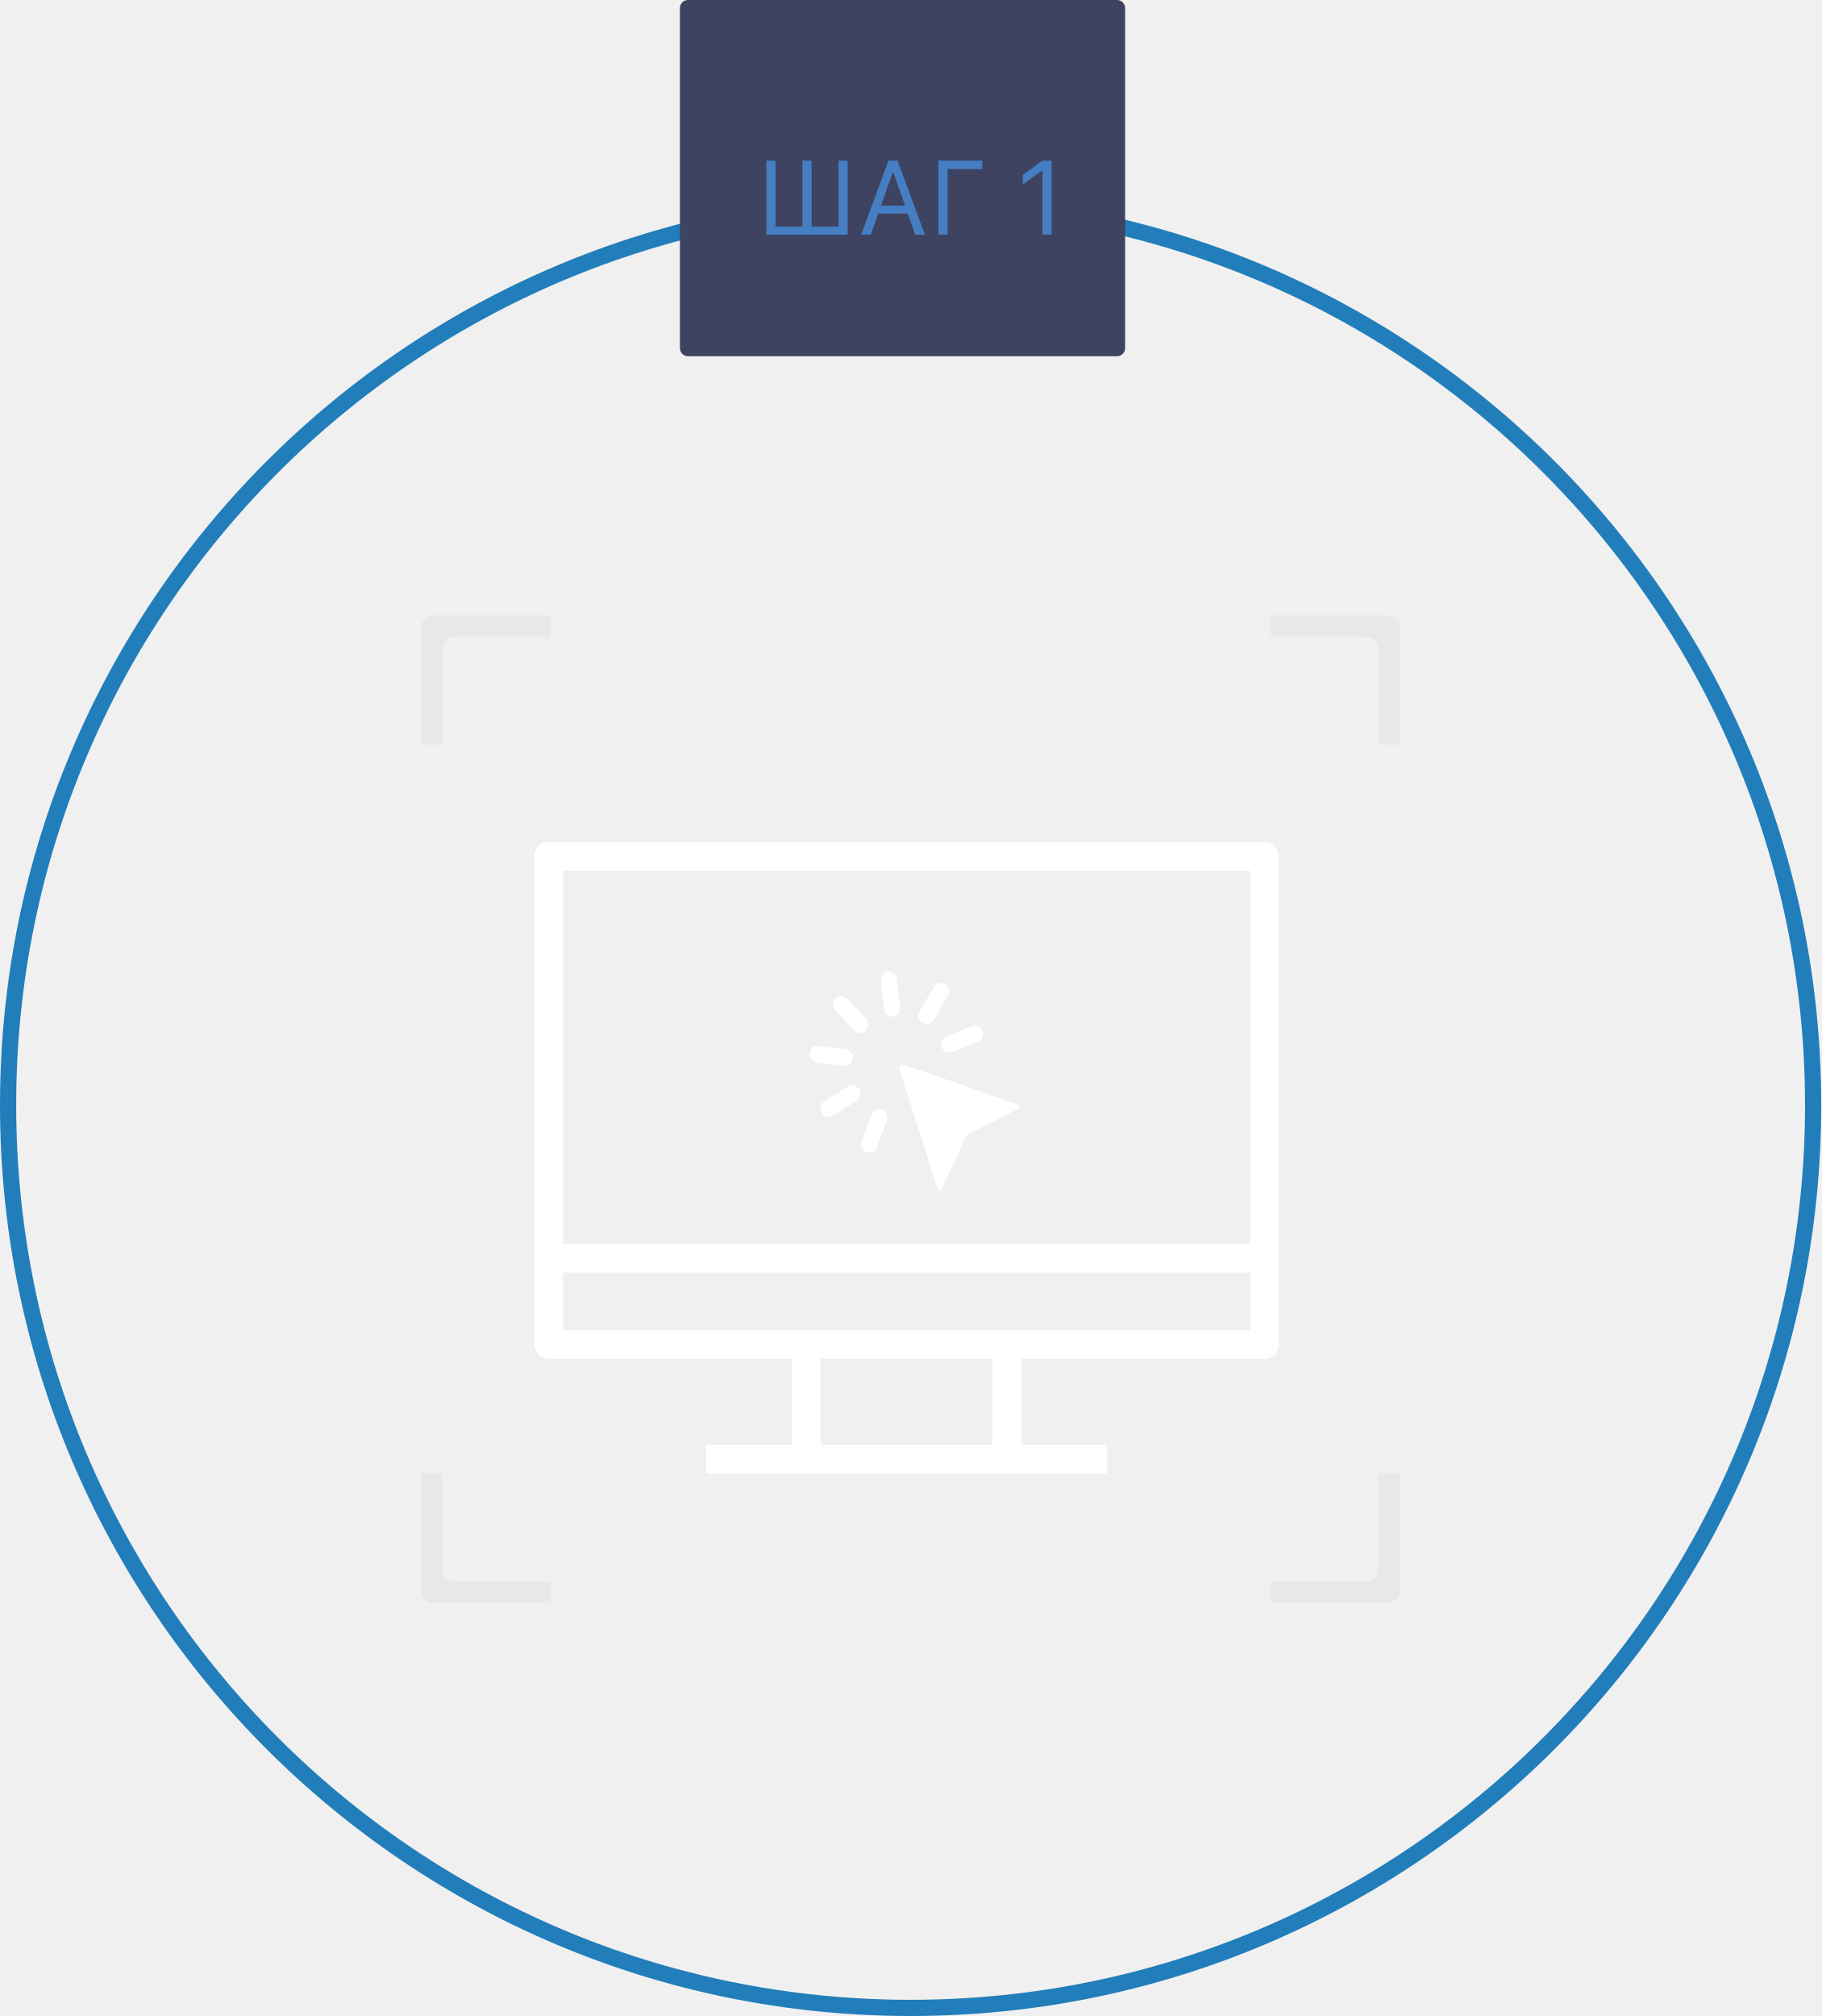
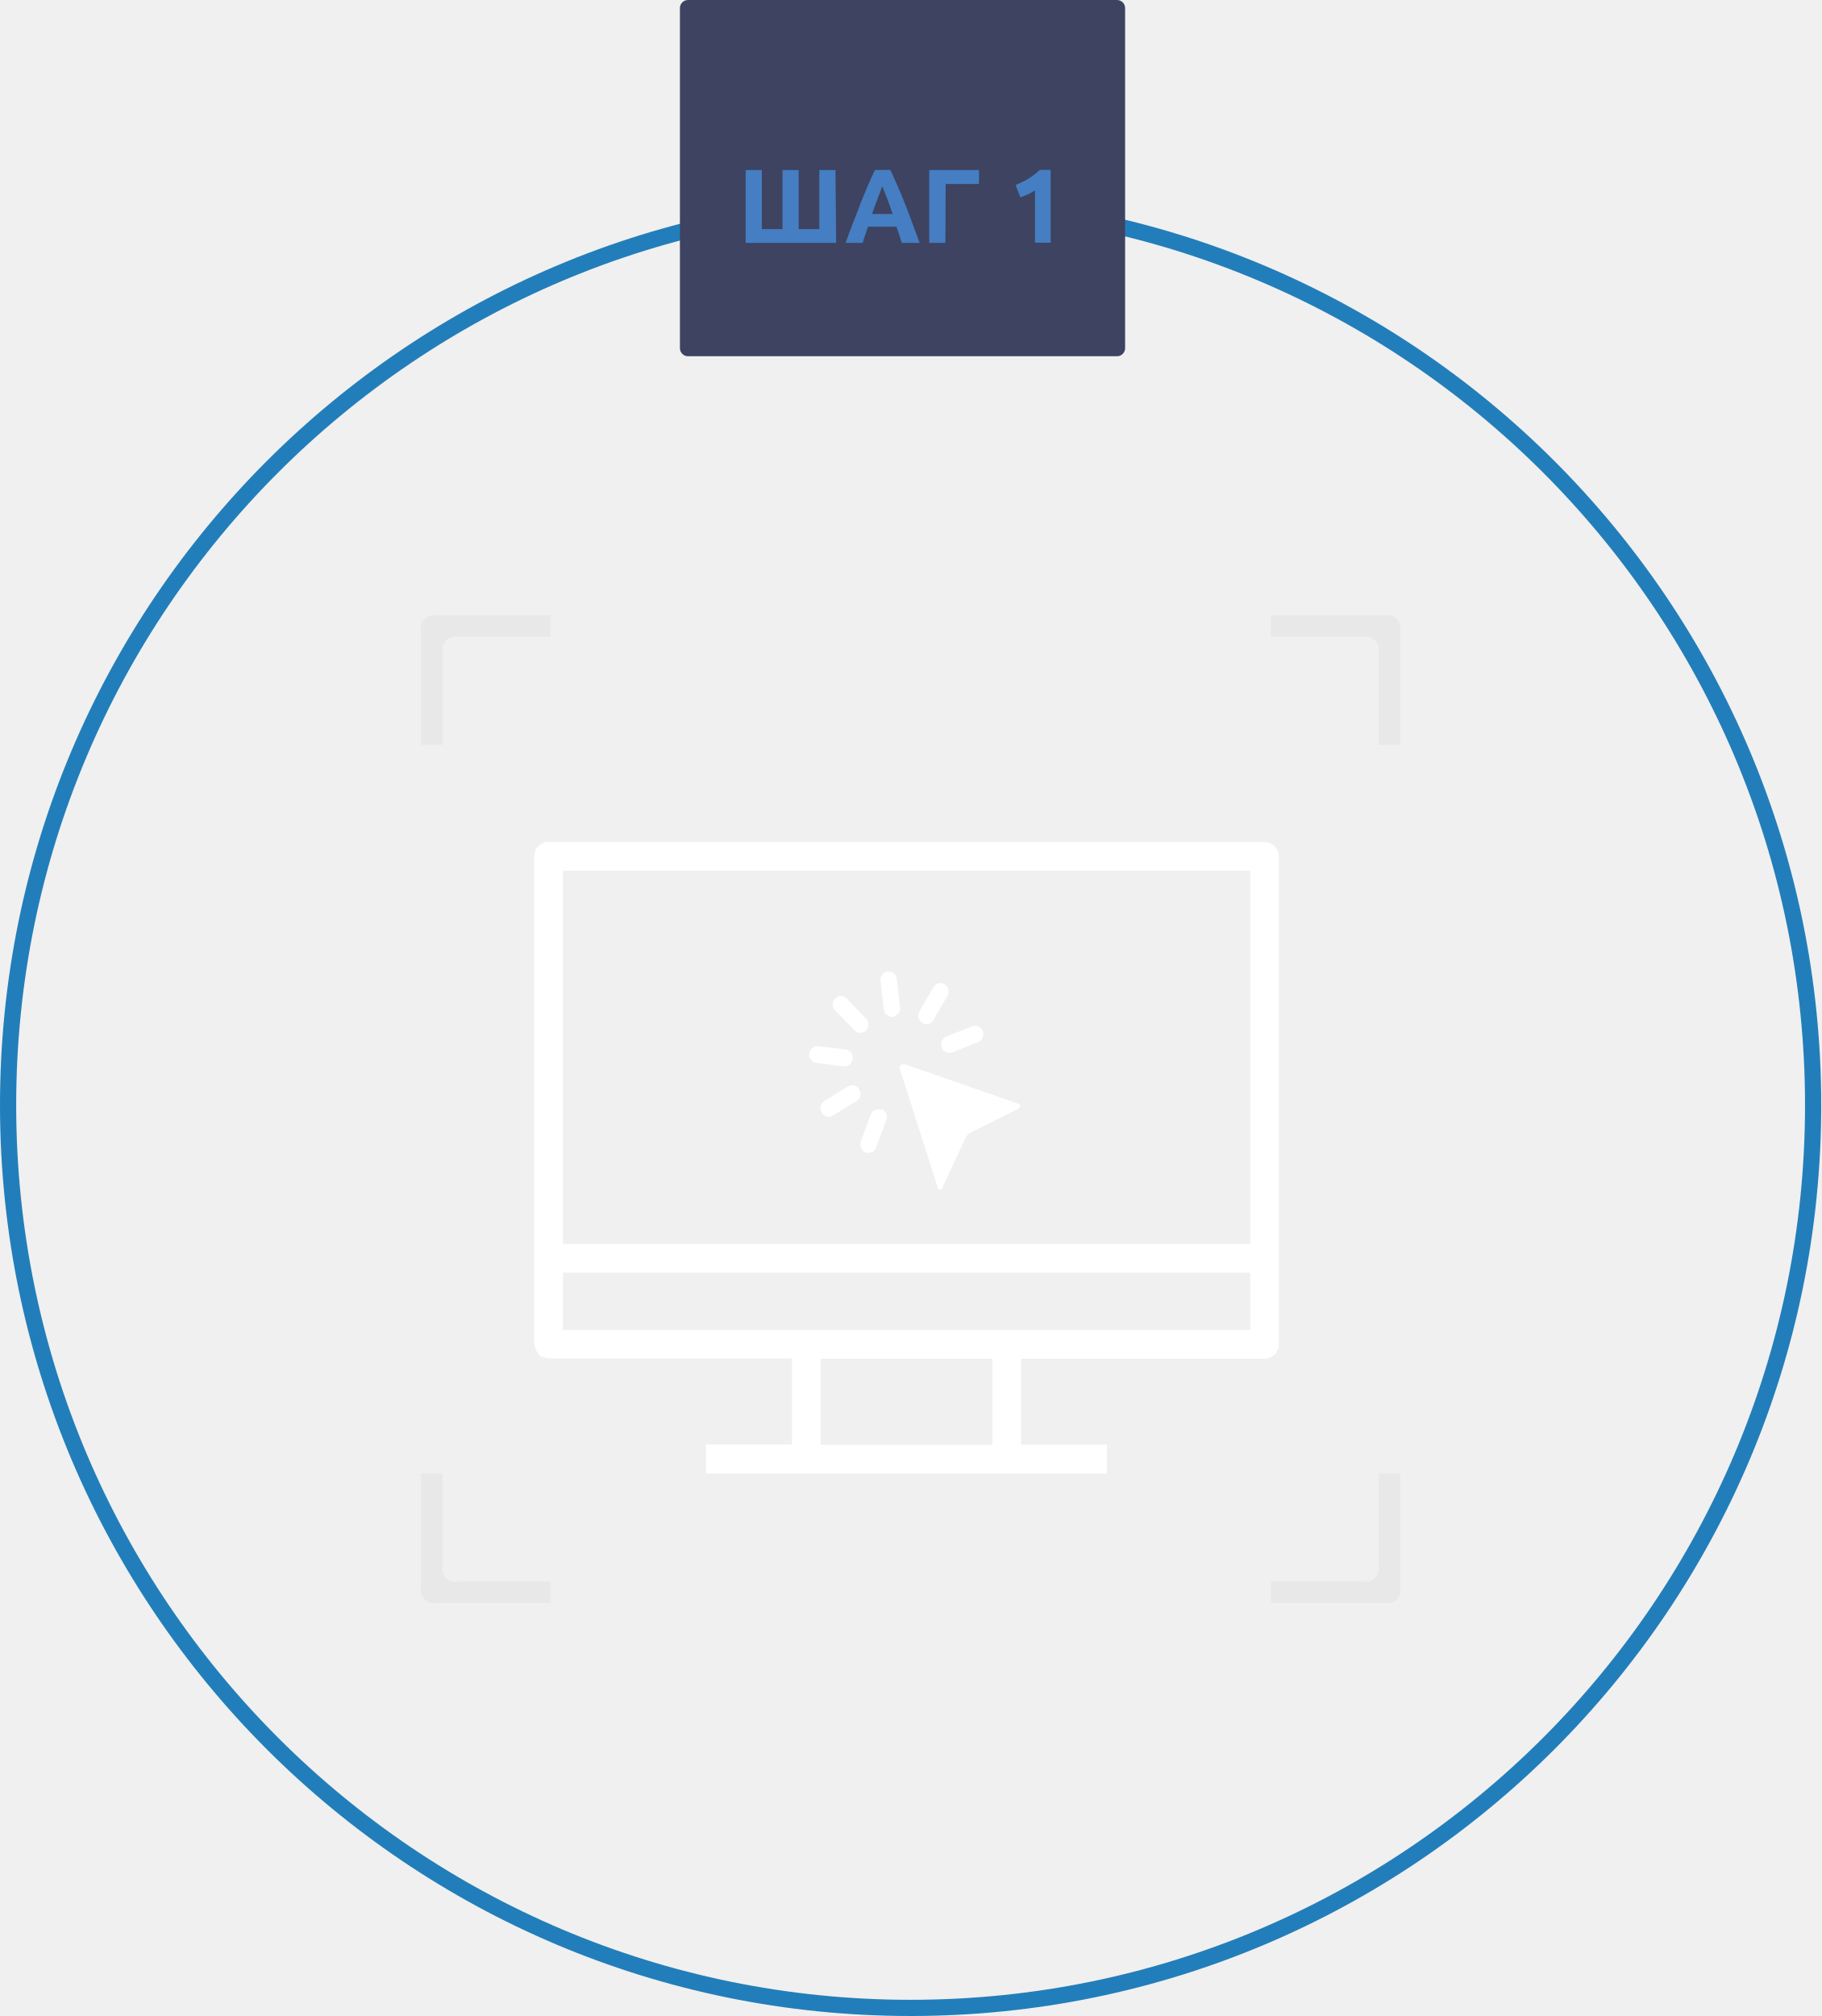
- <svg xmlns="http://www.w3.org/2000/svg" width="225px" height="249px" viewBox="0 0 225 249" version="1.1">
-   <defs />
-   <g id="Symbols" stroke="none" stroke-width="1" fill="none" fill-rule="evenodd">
-     <g id="icon1">
-       <circle id="Oval" stroke="#227EBA" stroke-width="2" cx="112.5" cy="136.5" r="111.5">
-         <animate id="circle-anim" class="start-animation" begin="indefinite" dur="2s" fill="freeze" attributeName="stroke-width" values="2;3;3;2" keyTimes="0; 0.2;0.8;1" />
-         <animate begin="indefinite" dur="2s" fill="freeze" attributeName="stroke" values="#227EBA;#5ABAFB;#5ABAFB;#227EBA" keyTimes="0;0.2;0.8;1" />
-       </circle>
-       <rect id="text-background" fill="#3D4360" fill-rule="nonzero" x="84" y="0" width="55" height="44" rx="1" />
-       <path d="M52,92 L54.667,92 L54.667,80.444 C54.667,79.259 55.259,78.667 56.444,78.667 C57.63,78.667 61.481,78.667 68,78.667 L68,76 L53.778,76 C52.593,76 52,76.593 52,77.778 C52,78.963 52,83.704 52,92 Z" id="tl" fill="#D8D8D8" opacity="0.3">
-         <animateTransform begin="indefinite" dur="2s" fill="freeze" attributeName="transform" type="translate" values="0 0;-3 -3;-3 -3;0 0" keyTimes="0;0.2;0.8;1" />
-       </path>
-       <path d="M52,182 L54.667,182 L54.667,193.556 C54.667,194.741 55.259,195.333 56.444,195.333 L68,195.333 L68,198 L53.778,198 C52.593,198 52,197.407 52,196.222 L52,182 Z" id="bl" fill="#D8D8D8" opacity="0.3">
-         <animateTransform begin="indefinite" dur="2s" fill="freeze" attributeName="transform" type="translate" values="0 0;-3 3;-3 3;0 0" keyTimes="0;0.2;0.8;1" />
-       </path>
-       <path d="M173,92 L170.333,92 L170.333,80.444 C170.333,79.259 169.741,78.667 168.556,78.667 L157,78.667 L157,76 L171.222,76 C172.407,76 173,76.593 173,77.778 L173,92 Z" id="tr" fill="#D8D8D8" opacity="0.3">
-         <animateTransform begin="indefinite" dur="2s" fill="freeze" attributeName="transform" type="translate" values="0 0;3 -3;3 -3;0 0" keyTimes="0;0.2;0.8;1" />
-       </path>
-       <path d="M173,182 L170.333,182 L170.333,193.556 C170.333,194.741 169.741,195.333 168.556,195.333 L157,195.333 L157,198 L171.222,198 C172.407,198 173,197.407 173,196.222 L173,182 Z" id="br" fill="#D8D8D8" opacity="0.3">
-         <animateTransform begin="indefinite" dur="2s" fill="freeze" attributeName="transform" type="translate" values="0 0;3 3;3 3;0 0" keyTimes="0;0.2;0.8;1" />
-       </path>
-       <path d="M94.673,29 L104.727,29 L104.727,19.84 L103.585,19.84 L103.585,27.972 L100.271,27.972 L100.271,19.84 L99.129,19.84 L99.129,27.972 L95.815,27.972 L95.815,19.84 L94.673,19.84 L94.673,29 Z M113.068,29 L112.148,26.378 L108.504,26.378 L107.584,29 L106.384,29 L109.761,19.84 L110.891,19.84 L114.268,29 L113.068,29 Z M110.275,21.319 L108.841,25.407 L111.811,25.407 L110.377,21.319 L110.275,21.319 Z M117.073,29 L117.073,20.881 L121.358,20.881 L121.358,19.84 L115.925,19.84 L115.925,29 L117.073,29 Z M128.785,29 L129.927,29 L129.927,19.84 L128.791,19.84 L126.354,21.592 L126.354,22.798 L128.683,21.11 L128.785,21.11 L128.785,29 Z" id="text" fill="#457EC2" fill-rule="nonzero">
-         <animate begin="indefinite" dur="2s" fill="freeze" attributeName="fill" values="#457EC2;#FFFFFF;#FFFFFF;#457EC2" keyTimes="0;0.2;0.8;1" />
-       </path>
-       <path d="M67.445,104.008 C66.599,104.17 65.993,104.918 66.008,105.78 L66.008,147.435 L66.008,149.208 L66.008,166.047 C65.997,166.158 65.997,166.269 66.008,166.379 C66.039,166.456 66.076,166.53 66.118,166.601 C66.194,166.804 66.307,166.992 66.45,167.155 C66.537,167.319 66.649,167.469 66.782,167.598 C66.855,167.603 66.929,167.603 67.003,167.598 C67.038,167.637 67.075,167.674 67.113,167.709 C67.187,167.713 67.261,167.713 67.334,167.709 C67.37,167.747 67.407,167.784 67.445,167.82 C67.555,167.83 67.666,167.83 67.777,167.82 L97.849,167.82 L97.849,178.455 L87.235,178.455 L87.235,182 L136.765,182 L136.765,178.455 L126.151,178.455 L126.151,167.82 L156.223,167.82 C156.581,167.812 156.928,167.696 157.218,167.487 C157.257,167.452 157.294,167.415 157.329,167.376 C157.447,167.315 157.559,167.241 157.661,167.155 C157.662,167.118 157.662,167.081 157.661,167.044 C157.702,166.973 157.739,166.899 157.771,166.823 C157.865,166.686 157.94,166.537 157.992,166.379 C158.003,166.269 158.003,166.158 157.992,166.047 L157.992,149.208 L157.992,147.435 L157.992,105.78 C157.992,104.801 157.2,104.008 156.223,104.008 L135.881,104.008 L88.562,104.008 L67.777,104.008 C67.666,103.997 67.555,103.997 67.445,104.008 Z M69.546,107.553 L88.562,107.553 L135.881,107.553 L154.454,107.553 L154.454,147.435 L154.454,153.639 L69.546,153.639 L69.546,149.208 L69.546,147.435 L69.546,107.553 Z M69.546,157.184 L154.454,157.184 L154.454,164.275 L69.546,164.275 L69.546,157.184 Z M101.386,167.82 L122.614,167.82 L122.614,178.455 L101.386,178.455 L101.386,167.82 Z" id="monitor" fill="#FFFFFF" fill-rule="nonzero" />
-       <path d="M126,136.67 C126,136.774 125.966,136.83 125.906,136.892 L125.879,136.92 L125.845,136.937 L119.87,139.945 C119.604,140.072 119.353,140.333 119.232,140.611 L119.229,140.616 L116.359,146.808 C116.341,146.89 116.279,147 116.084,147 C115.945,147 115.85,146.917 115.832,146.785 L111.139,132.113 C111.086,131.947 111.129,131.765 111.25,131.639 C111.336,131.549 111.454,131.497 111.573,131.497 C111.621,131.497 111.669,131.505 111.715,131.521 L125.792,136.412 C125.92,136.431 126,136.528 126,136.67 Z M103.19,124.793 L105.58,127.284 C105.762,127.474 106.01,127.579 106.278,127.579 C106.542,127.579 106.795,127.477 106.99,127.292 L106.998,127.284 C107.2,127.074 107.307,126.801 107.301,126.515 C107.294,126.246 107.186,125.997 106.995,125.814 L104.604,123.323 C104.408,123.118 104.152,123.006 103.884,123.006 C103.614,123.006 103.365,123.12 103.183,123.327 C102.983,123.536 102.877,123.808 102.884,124.092 C102.89,124.361 102.999,124.61 103.19,124.793 Z M111.214,124.42 L110.811,120.903 L110.81,120.9 C110.743,120.379 110.332,120 109.831,120 C109.784,120 109.737,120.003 109.691,120.01 C109.137,120.087 108.76,120.597 108.834,121.168 L109.237,124.679 C109.275,125.189 109.695,125.587 110.196,125.587 C110.24,125.587 110.285,125.584 110.328,125.578 L110.336,125.577 C110.554,125.539 110.773,125.424 110.92,125.27 C111.144,125.037 111.251,124.727 111.214,124.42 Z M113.956,126.356 L113.967,126.362 C114.131,126.456 114.312,126.505 114.49,126.505 C114.49,126.505 114.49,126.505 114.49,126.505 C114.753,126.505 115.001,126.397 115.189,126.202 C115.25,126.139 115.298,126.089 115.342,126.001 L117.094,122.976 C117.235,122.754 117.281,122.484 117.223,122.217 C117.164,121.94 116.996,121.696 116.763,121.546 C116.601,121.442 116.417,121.387 116.233,121.387 C115.888,121.387 115.57,121.576 115.382,121.894 L113.623,124.928 C113.332,125.422 113.478,126.049 113.956,126.356 Z M116.343,129.333 C116.484,129.742 116.867,130.016 117.297,130.016 C117.297,130.016 117.297,130.016 117.297,130.016 C117.416,130.016 117.532,129.996 117.643,129.954 L120.809,128.694 C120.977,128.646 121.091,128.527 121.159,128.456 C121.434,128.169 121.521,127.747 121.386,127.352 C121.271,126.945 120.891,126.662 120.459,126.662 C120.341,126.662 120.224,126.683 120.113,126.724 L116.938,127.988 C116.422,128.181 116.155,128.784 116.343,129.333 Z M104.245,131.68 C104.286,131.685 104.327,131.687 104.368,131.687 C104.368,131.687 104.368,131.687 104.368,131.687 C104.648,131.687 104.905,131.569 105.073,131.364 C105.216,131.211 105.323,130.989 105.358,130.766 L105.359,130.759 C105.431,130.2 105.047,129.679 104.505,129.598 L101.126,129.177 C101.083,129.171 101.039,129.168 100.996,129.168 C100.503,129.168 100.079,129.554 100.009,130.067 C99.937,130.627 100.321,131.147 100.863,131.228 L104.241,131.679 L104.245,131.68 Z M105.286,134.041 C105.102,134.041 104.918,134.095 104.758,134.199 L101.843,136.033 C101.365,136.34 101.219,136.967 101.51,137.461 C101.697,137.778 102.015,137.967 102.36,137.967 C102.36,137.967 102.36,137.967 102.36,137.967 C102.545,137.967 102.728,137.912 102.889,137.809 L105.795,135.979 C105.871,135.937 105.936,135.875 105.989,135.82 C106.326,135.468 106.385,134.956 106.135,134.545 C105.948,134.229 105.631,134.041 105.286,134.041 Z M108.975,137.039 L108.962,137.034 C108.851,136.992 108.734,136.971 108.616,136.971 C108.187,136.971 107.804,137.245 107.663,137.653 L106.453,140.957 L106.451,140.961 C106.263,141.509 106.529,142.112 107.044,142.306 C107.156,142.352 107.274,142.375 107.395,142.375 C107.395,142.375 107.395,142.375 107.395,142.375 C107.65,142.375 107.905,142.271 108.112,142.082 L108.123,142.072 C108.232,141.958 108.308,141.838 108.348,141.716 L109.558,138.414 L109.561,138.405 C109.74,137.845 109.494,137.271 108.975,137.039 Z" id="cursor" fill="#FFFFFF" fill-rule="nonzero" />
-     </g>
-   </g>
+ <svg xmlns="http://www.w3.org/2000/svg" width="225px" height="249px" viewBox="0 0 225 249">
+   <circle id="Oval" cx="112.5" cy="136.5" r="111.5" style="fill:none;stroke:#227eba;stroke-width:2px">
+     <animate id="circle-anim" class="start-animation" begin="indefinite" dur="1.5s" fill="freeze" attributeName="stroke-width" values="2;3;3;2" keyTimes="0;0.3;0.7;1" />
+     <animate begin="indefinite" dur="1.5s" fill="freeze" attributeName="stroke" values="#227EBA;#5ABAFB;#5ABAFB;#227EBA;#227EBA" keyTimes="0;0.2;0.6;0.8;1" />
+   </circle>
+   <rect id="text-background" x="84" width="55" height="44" rx="1" ry="1" style="fill:#3d4360" />
+   <path id="tl" d="M52,92h2.67V80.44a1.57,1.57,0,0,1,1.78-1.78H68V76H53.78A1.57,1.57,0,0,0,52,77.78Z" style="fill:#d8d8d8;opacity:0.3;isolation:isolate">
+     <animateTransform begin="indefinite" dur="1.5s" fill="freeze" attributeName="transform" type="translate" values="0 0;0 0;-3 -3;-3 -3;0 0;0 0" keyTimes="0;0.1;0.3;0.6;0.8;1" />
+   </path>
+   <path id="bl" d="M52,182h2.67v11.56a1.57,1.57,0,0,0,1.78,1.78H68V198H53.78A1.57,1.57,0,0,1,52,196.22Z" style="fill:#d8d8d8;opacity:0.3;isolation:isolate">
+     <animateTransform begin="indefinite" dur="1.5s" fill="freeze" attributeName="transform" type="translate" values="0 0;0 0;-3 3;-3 3;0 0;0 0" keyTimes="0;0.1;0.3;0.6;0.8;1" />
+   </path>
+   <path id="tr" d="M173,92h-2.67V80.44a1.57,1.57,0,0,0-1.78-1.78H157V76h14.22A1.57,1.57,0,0,1,173,77.78Z" style="fill:#d8d8d8;opacity:0.3;isolation:isolate">
+     <animateTransform begin="indefinite" dur="1.5s" fill="freeze" attributeName="transform" type="translate" values="0 0;0 0;3 -3;3 -3;0 0;0 0" keyTimes="0;0.1;0.3;0.6;0.8;1" />
+   </path>
+   <path id="br" d="M173,182h-2.67v11.56a1.57,1.57,0,0,1-1.78,1.78H157V198h14.22a1.57,1.57,0,0,0,1.78-1.78Z" style="fill:#d8d8d8;opacity:0.3;isolation:isolate">
+     <animateTransform begin="indefinite" dur="1.5s" fill="freeze" attributeName="transform" type="translate" values="0 0;0 0;3 3;3 3;0 0;0 0" keyTimes="0;0.1;0.3;0.6;0.8;1" />
+   </path>
+   <path id="text" fill="#457ec2" d="M103.3,30H92.12V21h2v7.29h2.55V21h2v7.29h2.55V21h2Zm8.11,0q-.14-.47-.32-1l-.34-1h-3.51l-.34,1q-.18.49-.32,1h-2.11q.51-1.46,1-2.69t.89-2.33q.44-1.09.86-2.07t.88-1.92H110q.44.94.87,1.92t.86,2.07q.44,1.09.89,2.33t1,2.69ZM109,23q-.06.2-.19.53l-.3.78-.37,1q-.2.53-.41,1.12h2.56l-.4-1.12q-.19-.53-.37-1l-.31-.78Zm7.8,7h-2V21h6.15v1.72h-4.12Zm8.67-7.14q.38-.16.79-.36t.8-.44q.39-.24.75-.51a5.13,5.13,0,0,0,.64-.57h1.35v9h-1.94V23.51A5.9,5.9,0,0,1,127,24q-.48.21-.94.37Z">
+     <animate begin="indefinite" dur="1.5s" fill="freeze" attributeName="fill" values="#457EC2;#457EC2;#FFFFFF;#FFFFFF;#457EC2;#457EC2" keyTimes="0;0.1;0.4;0.6;0.8;1" />
+   </path>
+   <path id="monitor" d="M67.45,104A1.77,1.77,0,0,0,66,105.78V166a3.34,3.34,0,0,0,.77,1.55H67l.11.11h.22l.11.11a1.77,1.77,0,0,0,.33,0H97.85v10.64H87.23V182h49.53v-3.55H126.15V167.82h30.07a1.77,1.77,0,0,0,1-.33l.11-.11a1.77,1.77,0,0,0,.33-.22s0-.07,0-.11a8924.64,8924.64,0,0,1,.33-.66,1.78,1.78,0,0,0,0-.33V105.78a1.77,1.77,0,0,0-1.77-1.77H67.78A1.77,1.77,0,0,0,67.45,104Zm2.1,3.55h84.91v46.09H69.55V107.55Zm0,49.63h84.91v7.09H69.55Zm31.84,10.64h21.23v10.64H101.39Z" style="fill:#fff" />
+   <path id="cursor" d="M126,136.67a.28.28,0,0,1-.09.22l0,0,0,0-6,3a1.39,1.39,0,0,0-.64.67h0l-2.87,6.19a.25.25,0,0,1-.28.19.24.24,0,0,1-.25-.22l-4.69-14.67a.48.48,0,0,1,.11-.47.45.45,0,0,1,.32-.14l.14,0,14.08,4.89A.24.24,0,0,1,126,136.67Zm-22.81-11.88,2.39,2.49a1,1,0,0,0,.7.29,1,1,0,0,0,.71-.29h0a1.07,1.07,0,0,0,.3-.77,1,1,0,0,0-.31-.7l-2.39-2.49a1,1,0,0,0-.72-.32.93.93,0,0,0-.7.32,1.07,1.07,0,0,0-.3.76A1,1,0,0,0,103.19,124.79Zm8-.37-.4-3.52h0a1,1,0,0,0-1-.9h-.14a1,1,0,0,0-.86,1.16l.4,3.51a1,1,0,0,0,1,.91h.14a1.1,1.1,0,0,0,.58-.31A1,1,0,0,0,111.21,124.42Zm2.74,1.94h0a1.06,1.06,0,0,0,.52.14h0a1,1,0,0,0,.7-.3.75.75,0,0,0,.15-.2l1.75-3a1,1,0,0,0,.13-.76,1.06,1.06,0,0,0-.46-.67,1,1,0,0,0-1.38.35l-1.76,3A1.05,1.05,0,0,0,114,126.36Zm2.39,3a1,1,0,0,0,1,.68h0a1,1,0,0,0,.35-.06l3.17-1.26a.8.8,0,0,0,.35-.24,1.08,1.08,0,0,0,.23-1.1,1,1,0,0,0-.93-.69,1,1,0,0,0-.35.06L116.94,128A1.06,1.06,0,0,0,116.34,129.33Zm-12.1,2.35h.12a.9.9,0,0,0,.71-.32,1.17,1.17,0,0,0,.29-.6h0a1,1,0,0,0-.85-1.16l-3.38-.42H101a1,1,0,0,0-1,.9,1,1,0,0,0,.85,1.16l3.38.45Zm1,2.36a1,1,0,0,0-.53.16L101.84,136a1.05,1.05,0,0,0-.33,1.43,1,1,0,0,0,.85.51h0a1,1,0,0,0,.53-.16L105.8,136a.83.83,0,0,0,.19-.16,1,1,0,0,0,.15-1.28A1,1,0,0,0,105.29,134Zm3.69,3h0a1,1,0,0,0-.35-.06,1,1,0,0,0-1,.68l-1.21,3.3h0a1.06,1.06,0,0,0,.59,1.34.92.92,0,0,0,.35.07h0a1.07,1.07,0,0,0,.72-.29h0a1,1,0,0,0,.22-.36l1.21-3.3h0A1.1,1.1,0,0,0,109,137Z" style="fill:#fff" />
</svg>
